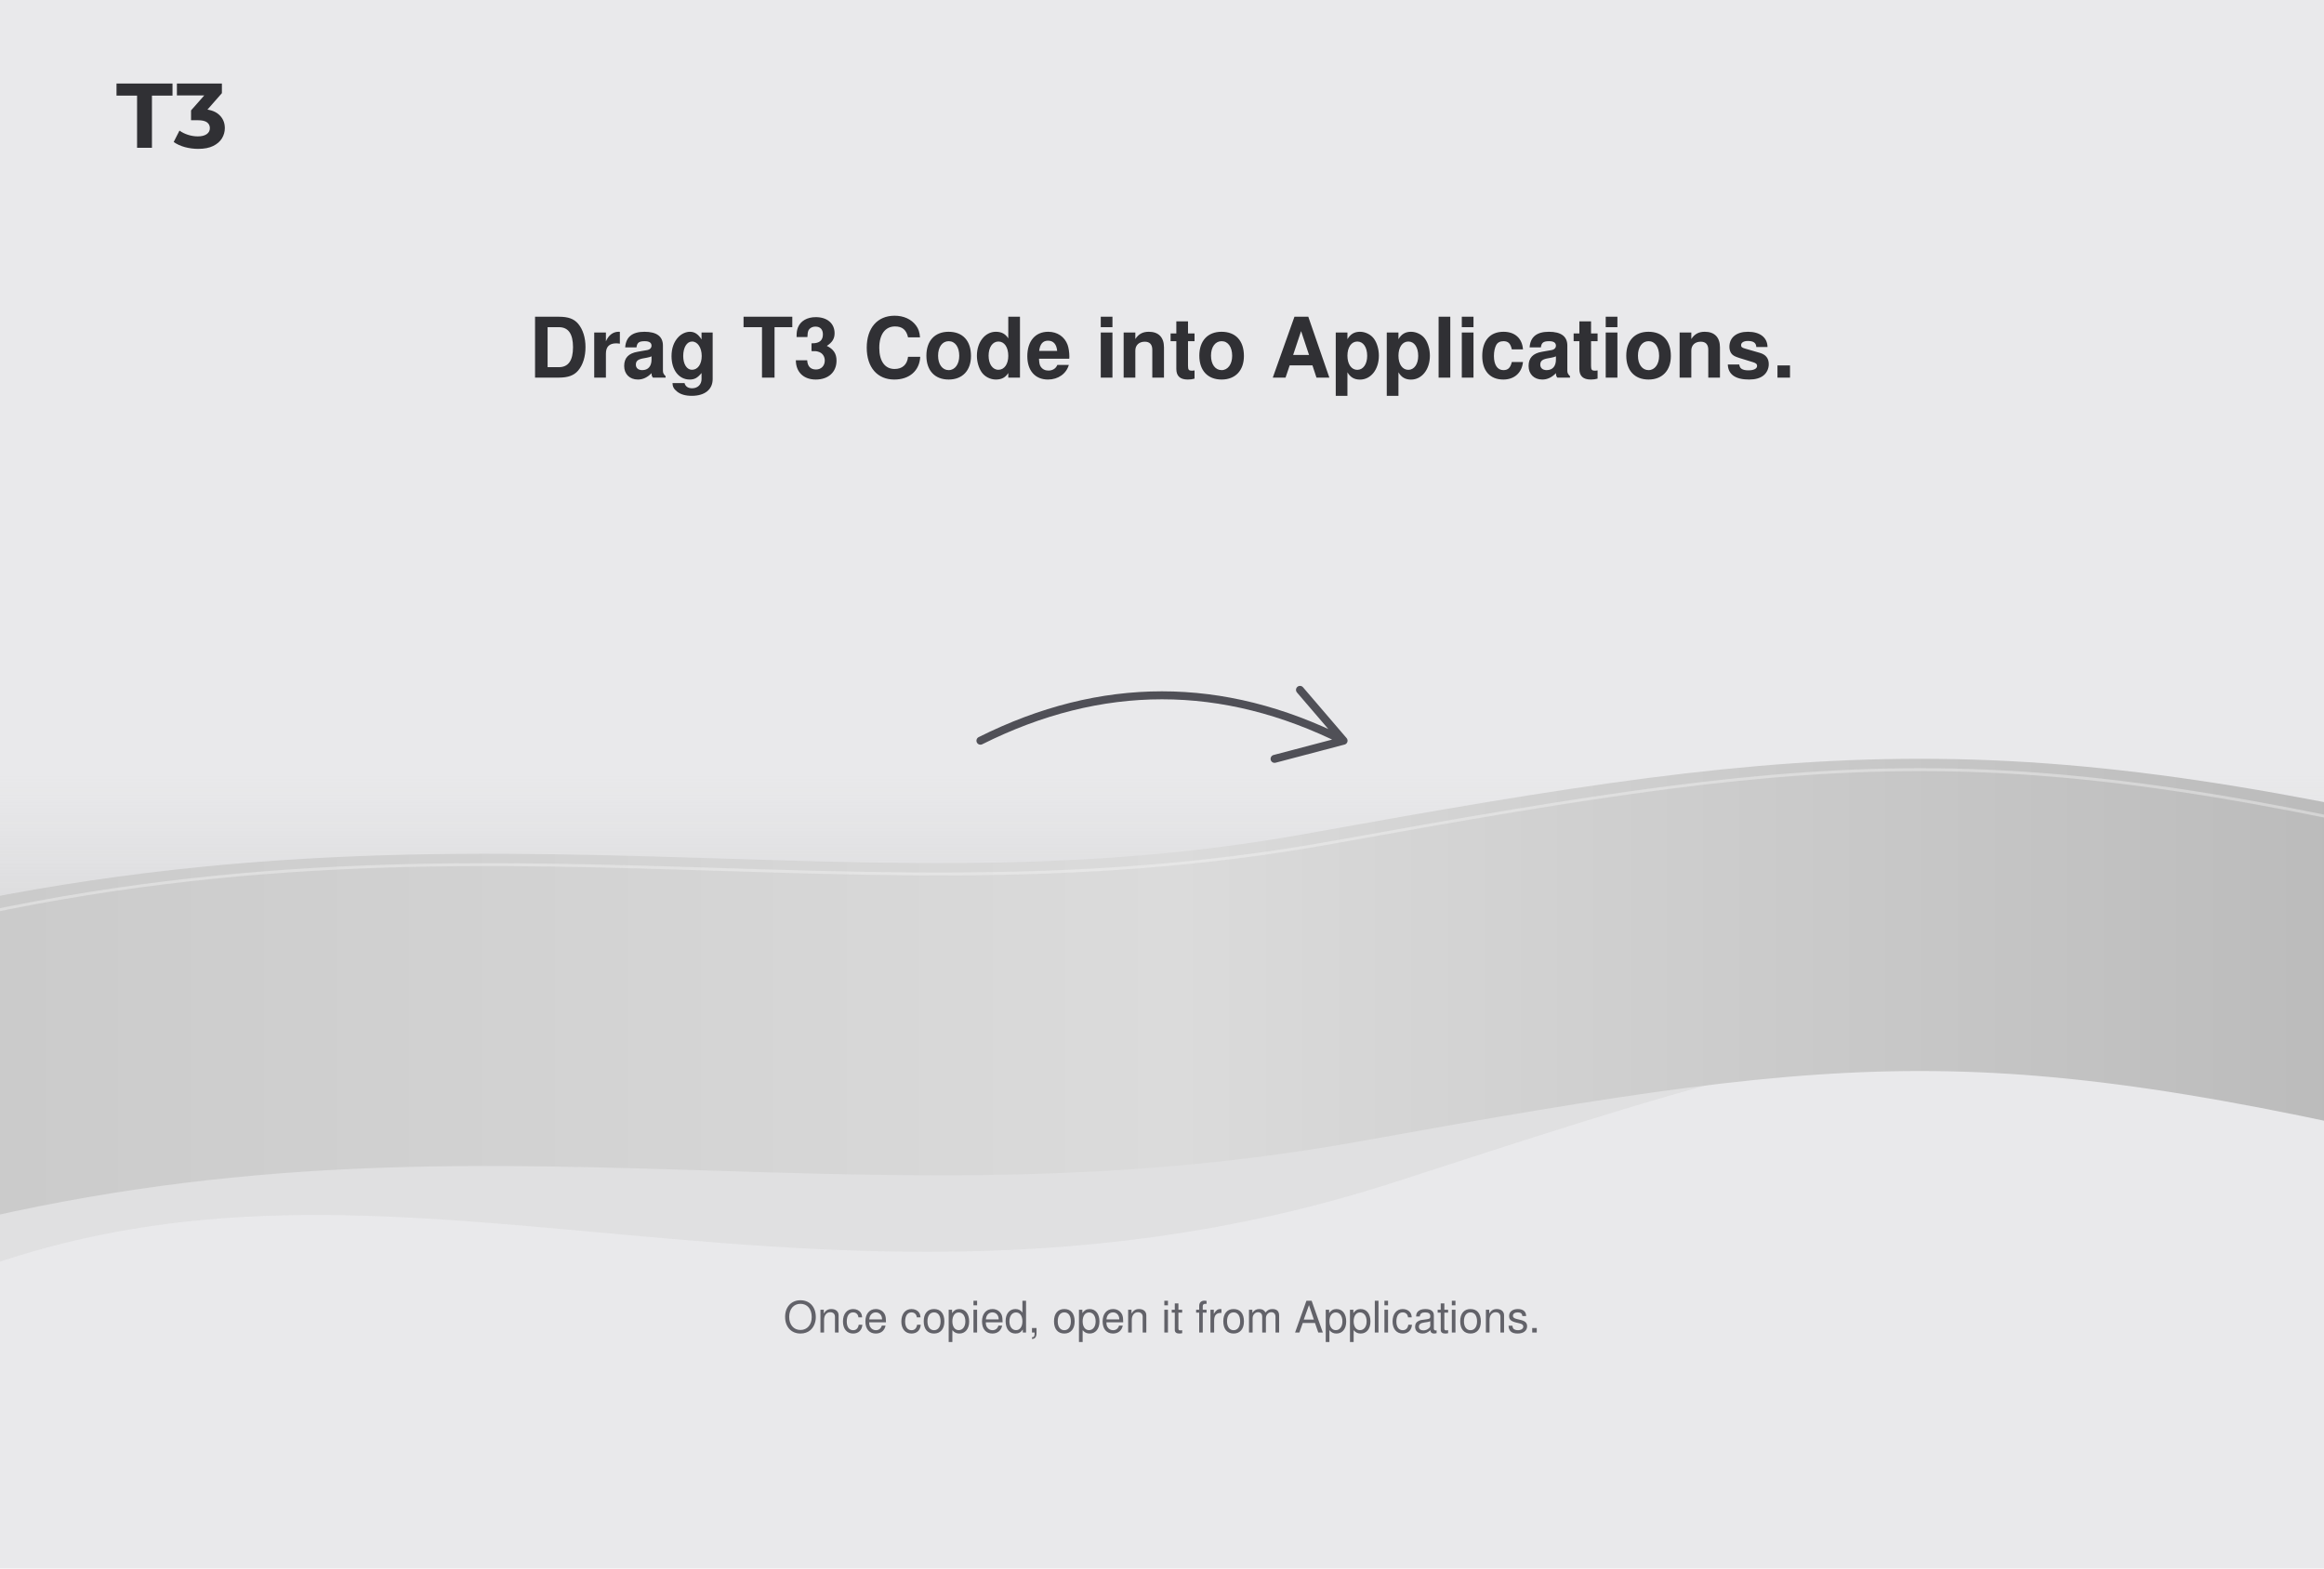
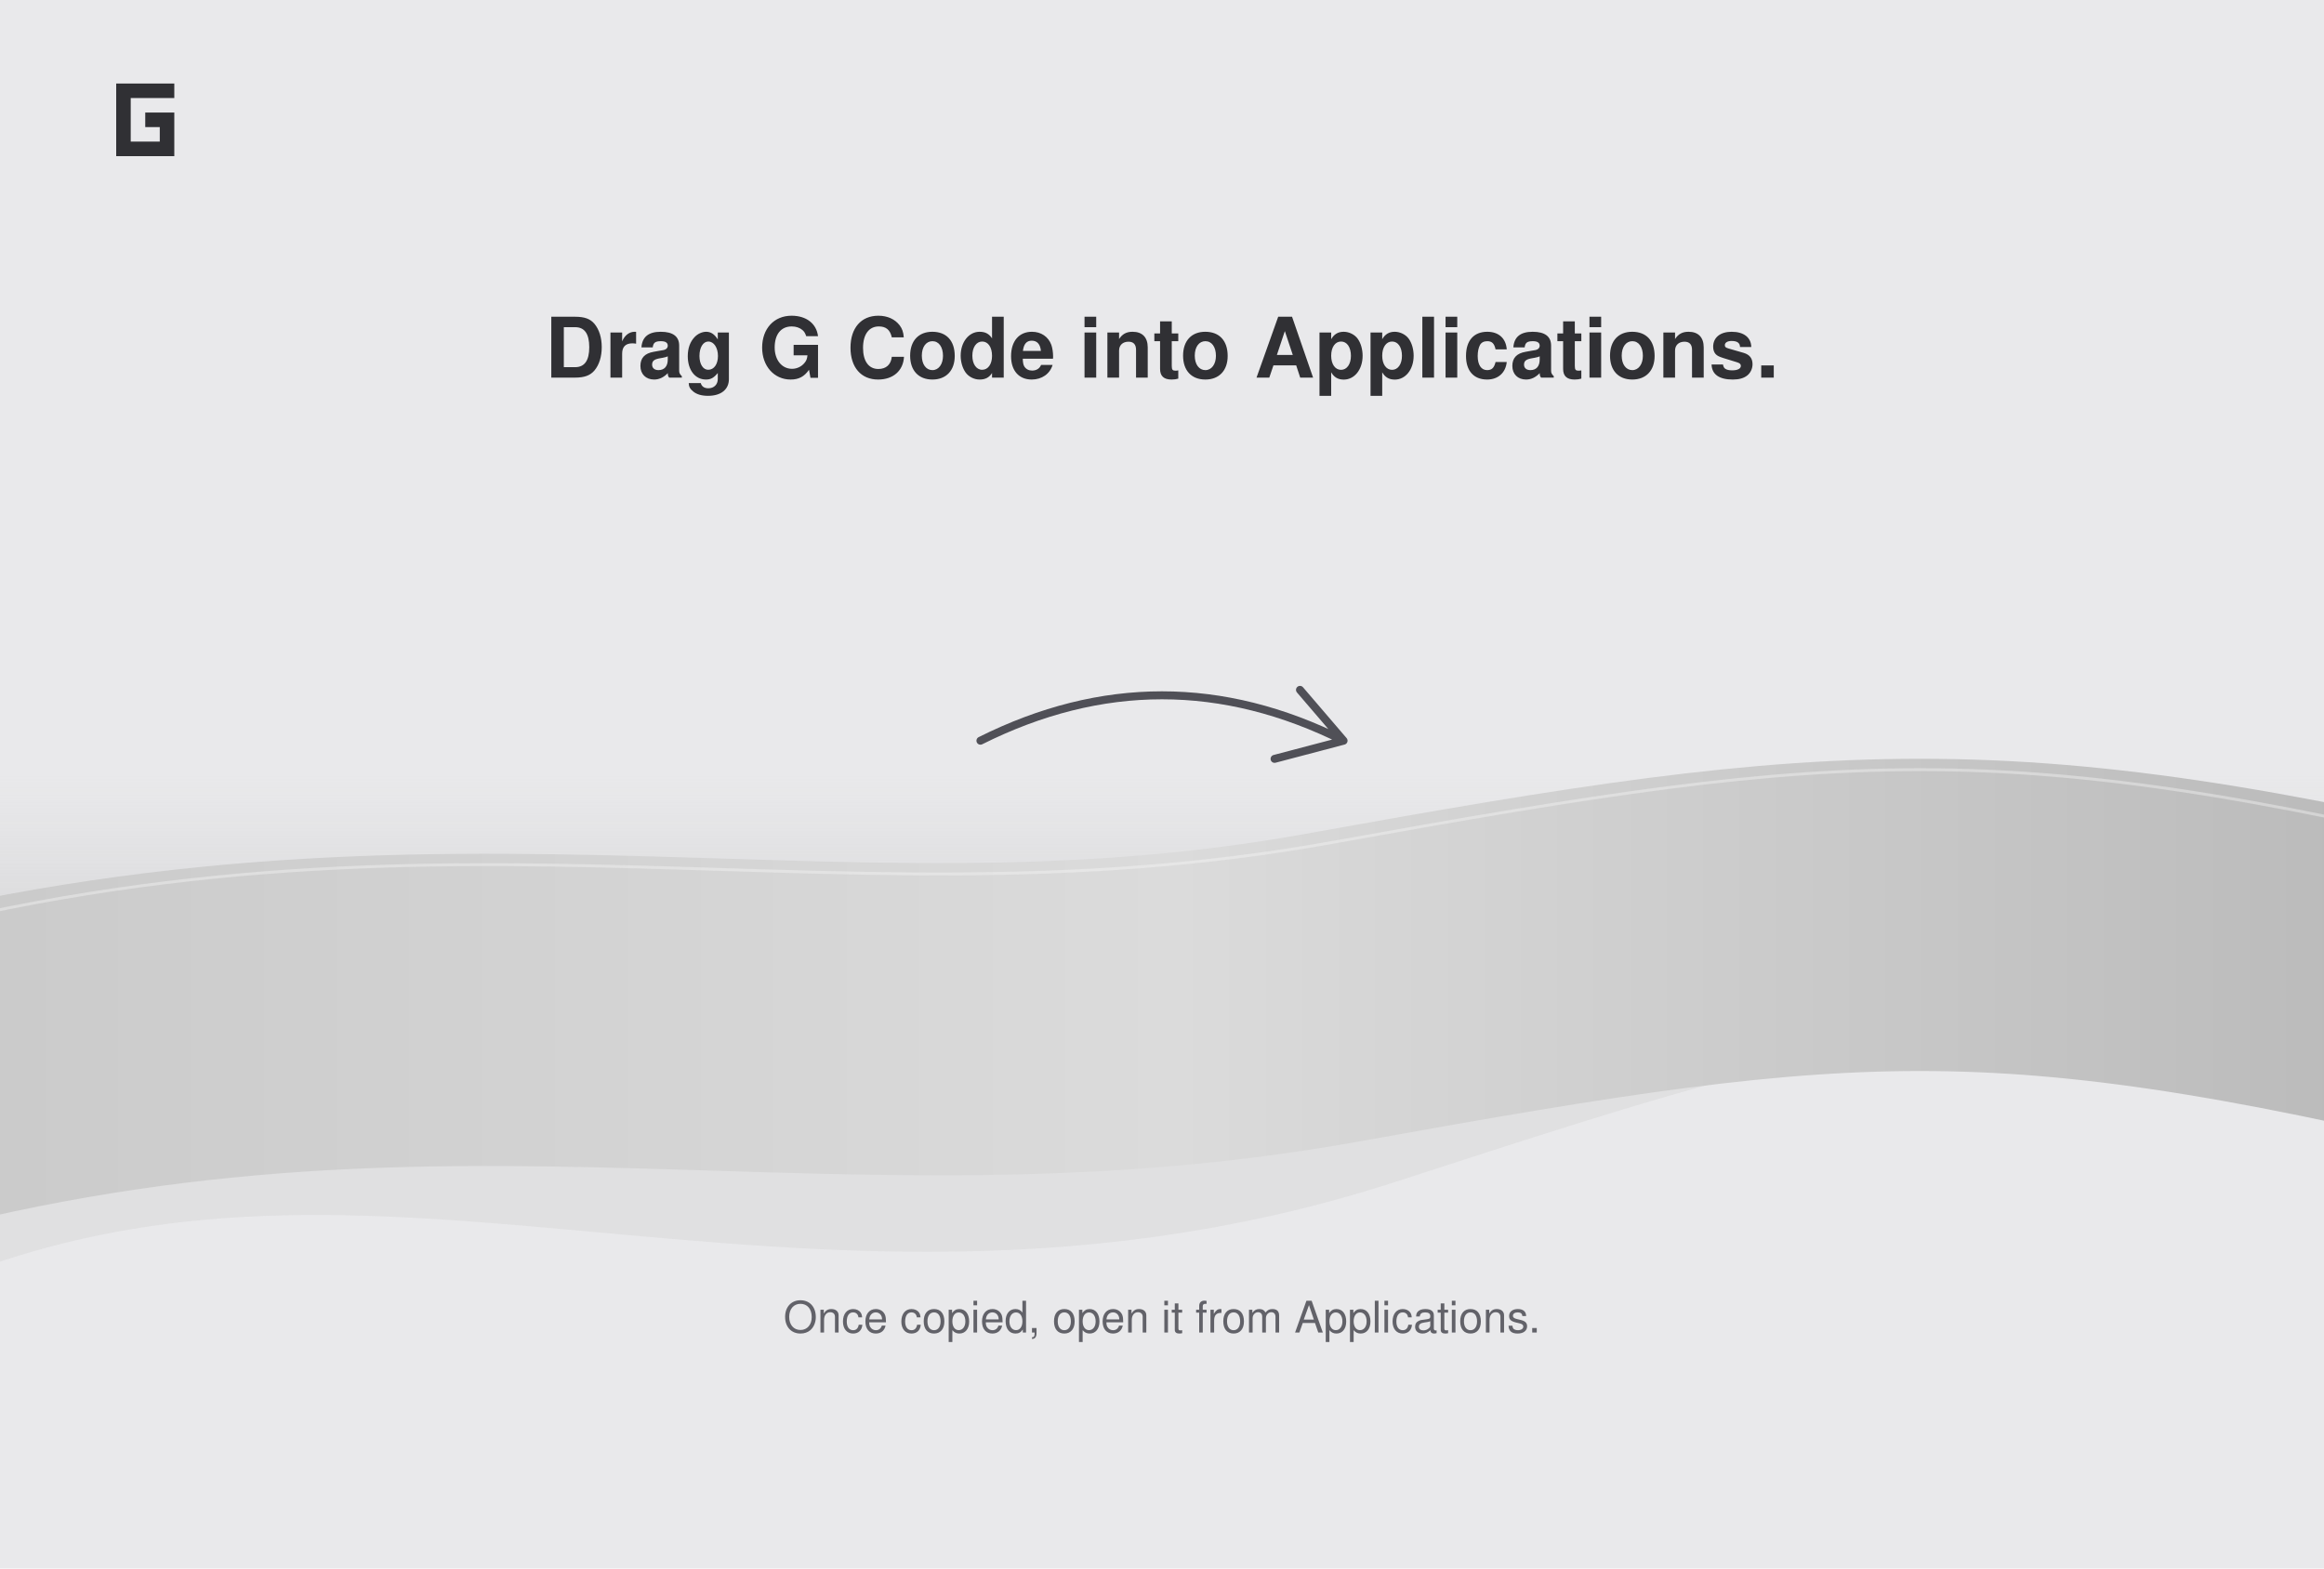
<svg xmlns="http://www.w3.org/2000/svg" width="1280" height="864" viewBox="0 0 640 432">
  <defs>
    <linearGradient id="veil" x1="0" y1="0" x2="0" y2="1">
      <stop stop-color="#B7B7B7" stop-opacity="0" />
      <stop offset=".55" stop-color="#A5A5A5" stop-opacity=".24" />
      <stop offset="1" stop-color="#D1D1D1" stop-opacity=".4" />
    </linearGradient>
    <linearGradient id="silk" x1="0" y1="0" x2="1" y2="0">
      <stop stop-color="#C8C8C8" />
      <stop offset=".5" stop-color="#DBDBDB" />
      <stop offset="1" stop-color="#B5B5B5" />
    </linearGradient>
  </defs>
  <rect width="640" height="432" fill="#E9E9EB" />
  <path d="M-60 293C95 220 214 304 362 256S559 191 707 257" stroke="url(#veil)" stroke-width="146" fill="none" opacity="1" stroke-linecap="round" stroke-linejoin="round" />
  <path d="M-60 306C113 252 223 298 367 272S553 242 707 280" stroke="url(#silk)" stroke-width="86" fill="none" opacity="1" stroke-linecap="round" stroke-linejoin="round" />
  <path d="M-60 266C113 212 223 258 367 232S553 202 707 240" stroke="#F5F5F5" stroke-width="0.8" fill="none" opacity="0.42" stroke-linecap="round" stroke-linejoin="round" />
-   <svg x="32" y="23" width="30" height="18" viewBox="15.531 37 94.394 56.96" fill="#303034">
-     <path d="M33.451 93V47.56H15.531V37H64.331V47.56H46.411V93H33.451ZM86.725 93.96C82.832 93.96 78.965 93.453 75.125 92.44C71.285 91.373 68.032 89.88 65.365 87.96L70.405 78.04C72.539 79.587 75.019 80.813 77.845 81.72C80.672 82.627 83.525 83.08 86.405 83.08C89.659 83.08 92.219 82.44 94.085 81.16C95.952 79.88 96.885 78.12 96.885 75.88C96.885 73.747 96.059 72.067 94.405 70.84C92.752 69.613 90.085 69 86.405 69H80.485V60.44L96.085 42.76L97.525 47.4H68.165V37H107.365V45.4L91.845 63.08L85.285 59.32H89.045C95.925 59.32 101.125 60.867 104.645 63.96C108.165 67.053 109.925 71.027 109.925 75.88C109.925 79.027 109.099 81.987 107.445 84.76C105.792 87.48 103.259 89.693 99.845 91.4C96.432 93.107 92.059 93.96 86.725 93.96Z" />
+   <svg x="32" y="23" width="16" height="20" viewBox="1 2 8 10" fill="#303034">
+     <path d="M1 2L9 2L9 4L3 4L3 10L7 10L7 8L5 8L5 6L9 6L9 12L1 12Z" />
  </svg>
-   <text x="320" y="104" fill="#303034" font-family="Helvetica" font-size="23" font-weight="700" text-anchor="middle">Drag T3 Code into Applications.</text>
+   <text x="320" y="104" fill="#303034" font-family="Helvetica" font-size="23" font-weight="700" text-anchor="middle">Drag G Code into Applications.</text>
  <path d="M270 204Q320 179 370 204M358 190L370 204L351 209" stroke="#505057" stroke-width="2.2" fill="none" opacity="1" stroke-linecap="round" stroke-linejoin="round" />
  <text x="320" y="367" fill="#626269" font-family="Helvetica" font-size="12" font-weight="400" text-anchor="middle">Once copied, open it from Applications.</text>
</svg>
